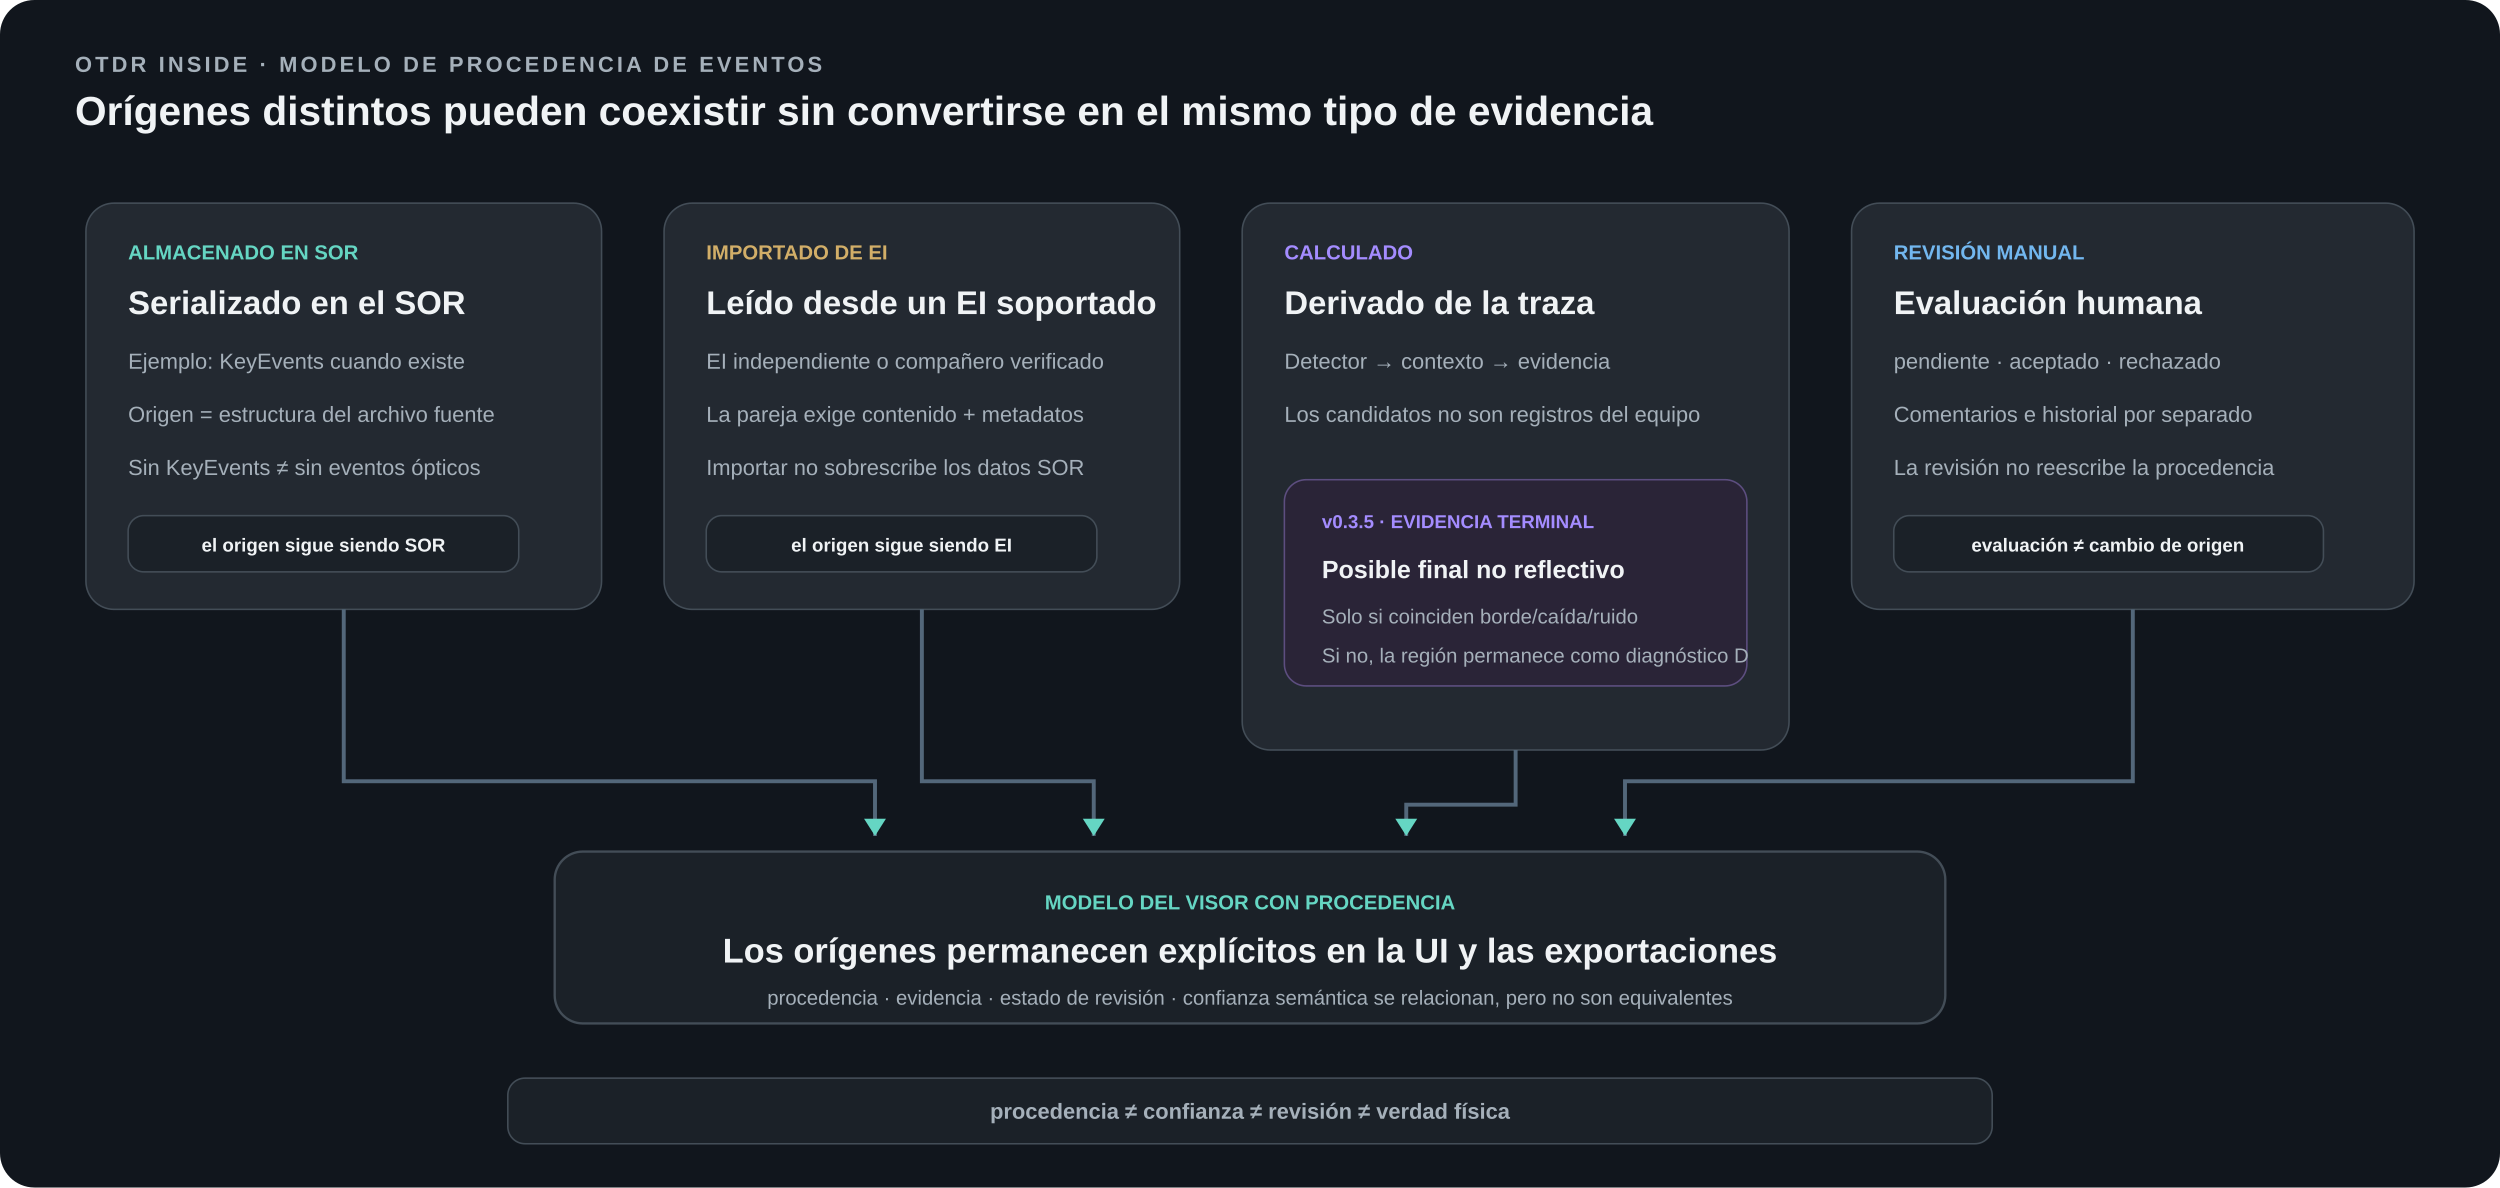
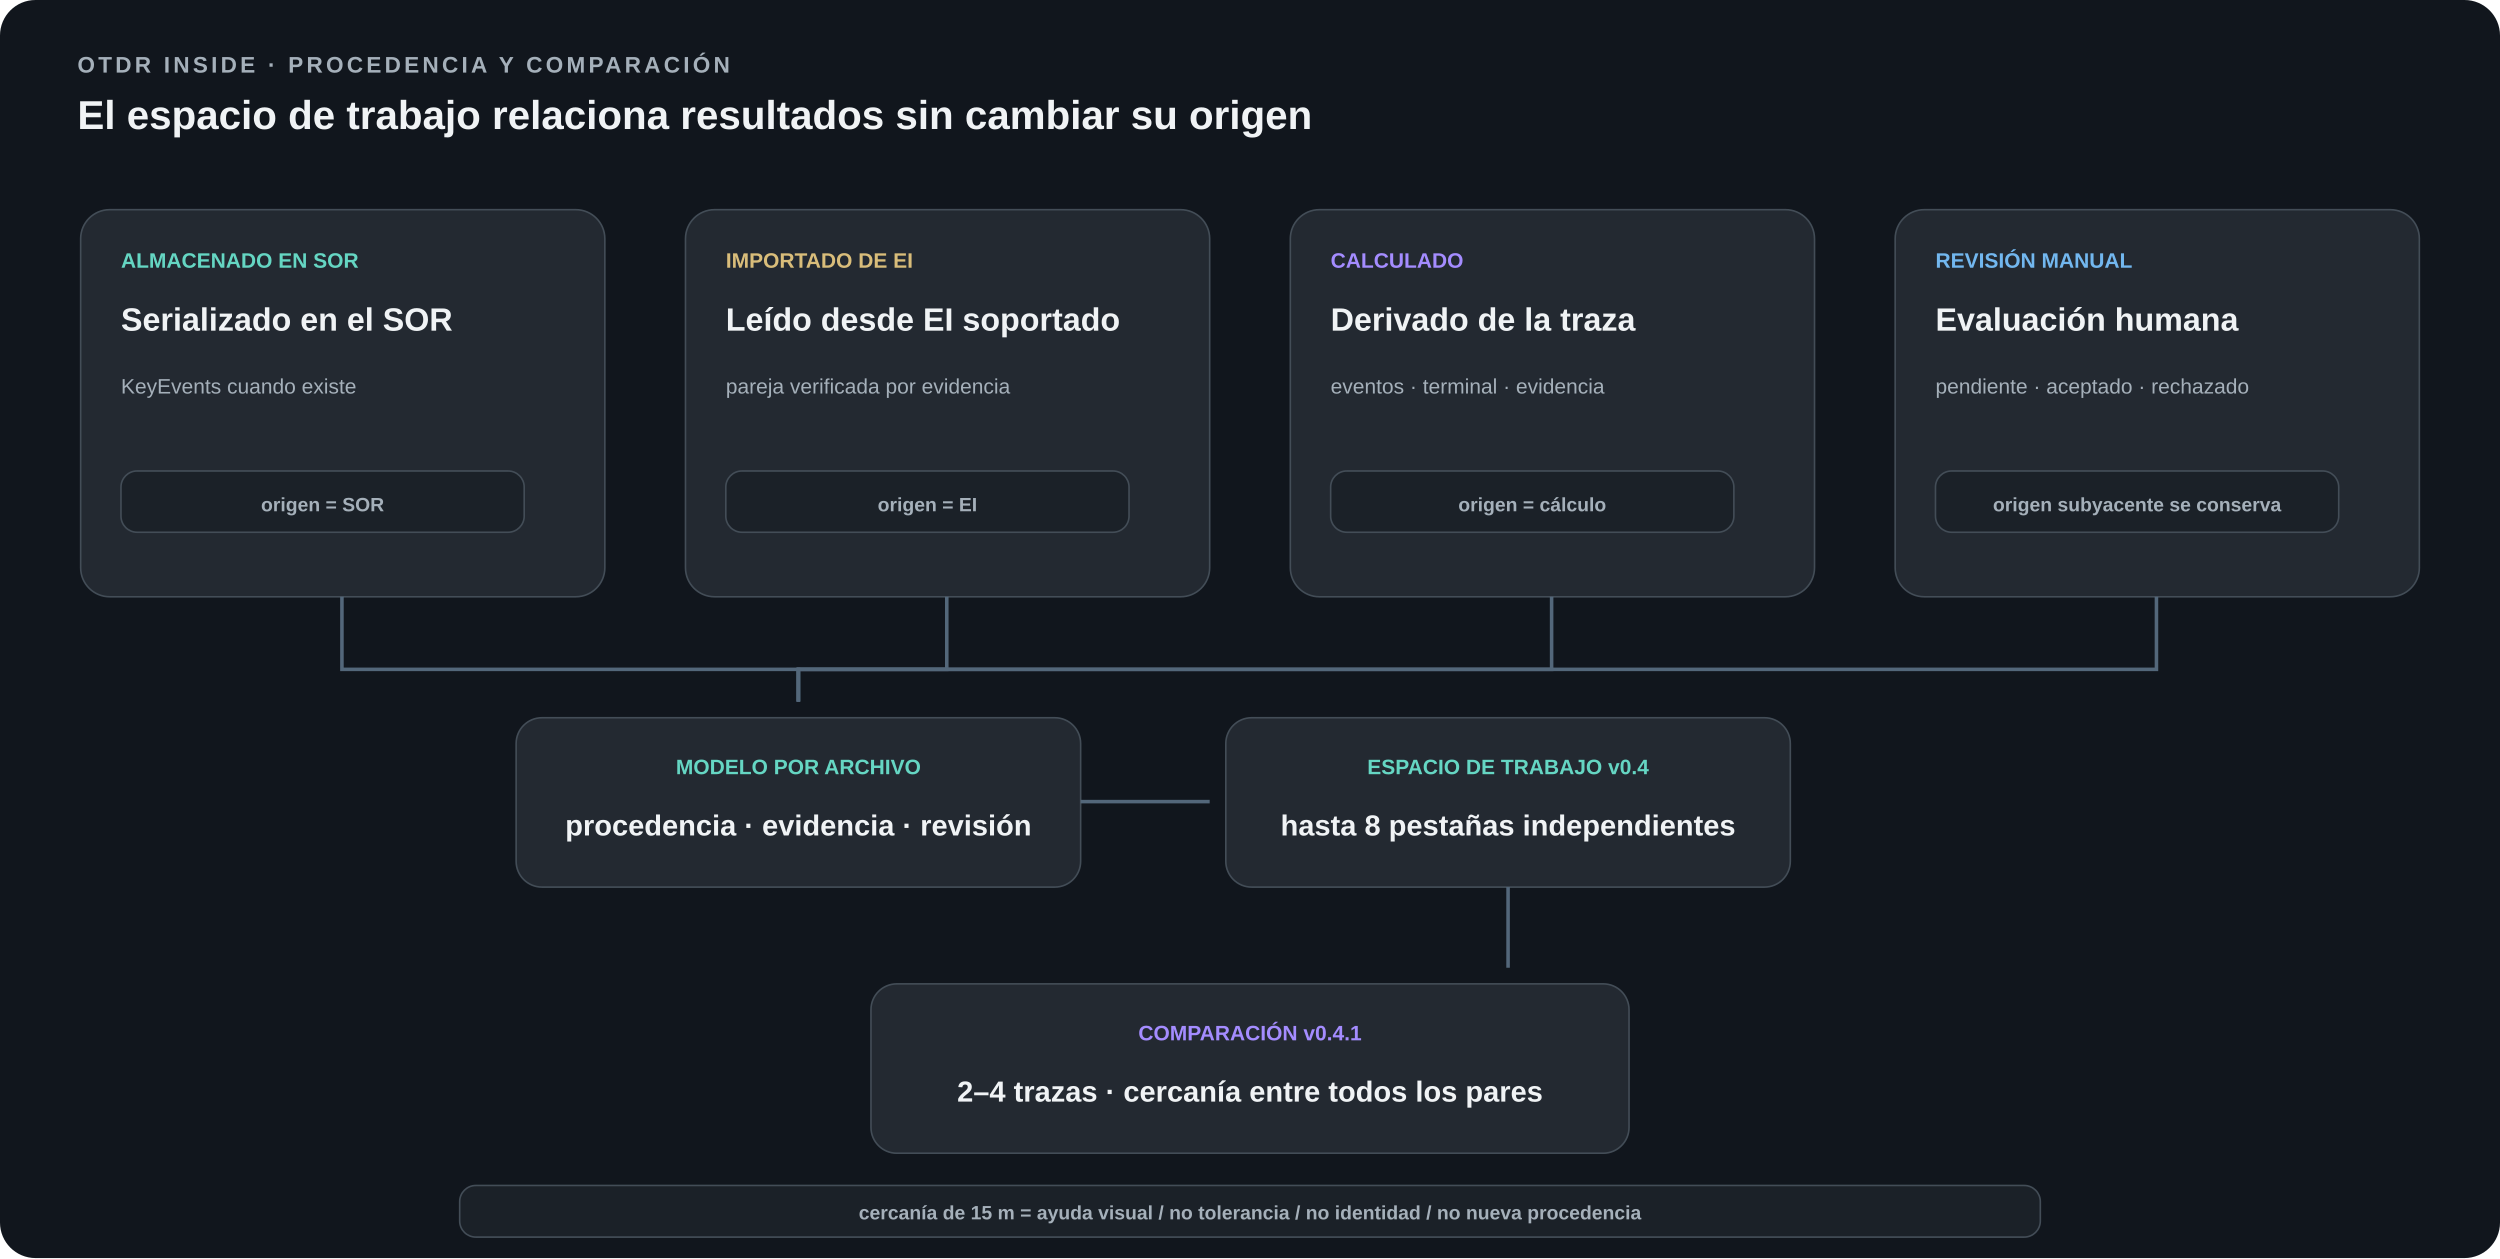
- <svg xmlns="http://www.w3.org/2000/svg" width="1600" height="760" viewBox="0 0 1600 760">
-   <rect width="1600" height="760" rx="22" fill="#11161d" />
+ <svg xmlns="http://www.w3.org/2000/svg" width="1550" height="780" viewBox="0 0 1550 780">
+   <rect width="1550" height="780" rx="22" fill="#11161d" />
  <g font-family="Segoe UI,Arial,sans-serif">
-     <text x="48" y="46" fill="#a5b0ba" font-size="14" font-weight="700" letter-spacing="2">OTDR INSIDE · MODELO DE PROCEDENCIA DE EVENTOS</text>
-     <text x="48" y="80" fill="#f0f3f5" font-size="26" font-weight="700">Orígenes distintos pueden coexistir sin convertirse en el mismo tipo de evidencia</text>
-     <g stroke="#434d57" fill="#232931">
-       <rect x="55" y="130" width="330" height="260" rx="18" />
-       <rect x="425" y="130" width="330" height="260" rx="18" />
-       <rect x="795" y="130" width="350" height="350" rx="18" />
-       <rect x="1185" y="130" width="360" height="260" rx="18" />
-     </g>
-     <text x="82" y="166" fill="#65d6c3" font-size="13" font-weight="700">ALMACENADO EN SOR</text>
-     <text x="82" y="201" fill="#f0f3f5" font-size="21" font-weight="700">Serializado en el SOR</text>
-     <text x="82" y="236" fill="#a5b0ba" font-size="14">Ejemplo: KeyEvents cuando existe</text>
-     <text x="82" y="270" fill="#a5b0ba" font-size="14">Origen = estructura del archivo fuente</text>
-     <text x="82" y="304" fill="#a5b0ba" font-size="14">Sin KeyEvents ≠ sin eventos ópticos</text>
-     <rect x="82" y="330" width="250" height="36" rx="10" fill="#1b2128" stroke="#434d57" />
-     <text x="207" y="353" text-anchor="middle" fill="#f0f3f5" font-size="12" font-weight="600">el origen sigue siendo SOR</text>
-     <text x="452" y="166" fill="#d2ae68" font-size="13" font-weight="700">IMPORTADO DE EI</text>
-     <text x="452" y="201" fill="#f0f3f5" font-size="21" font-weight="700">Leído desde un EI soportado</text>
-     <text x="452" y="236" fill="#a5b0ba" font-size="14">EI independiente o compañero verificado</text>
-     <text x="452" y="270" fill="#a5b0ba" font-size="14">La pareja exige contenido + metadatos</text>
-     <text x="452" y="304" fill="#a5b0ba" font-size="14">Importar no sobrescribe los datos SOR</text>
-     <rect x="452" y="330" width="250" height="36" rx="10" fill="#1b2128" stroke="#434d57" />
-     <text x="577" y="353" text-anchor="middle" fill="#f0f3f5" font-size="12" font-weight="600">el origen sigue siendo EI</text>
-     <text x="822" y="166" fill="#a48cff" font-size="13" font-weight="700">CALCULADO</text>
-     <text x="822" y="201" fill="#f0f3f5" font-size="21" font-weight="700">Derivado de la traza</text>
-     <text x="822" y="236" fill="#a5b0ba" font-size="14">Detector → contexto → evidencia</text>
-     <text x="822" y="270" fill="#a5b0ba" font-size="14">Los candidatos no son registros del equipo</text>
-     <rect x="822" y="307" width="296" height="132" rx="14" fill="#2a2437" stroke="#5d4e80" />
-     <text x="846" y="338" fill="#a48cff" font-size="12" font-weight="700">v0.3.5 · EVIDENCIA TERMINAL</text>
-     <text x="846" y="370" fill="#f0f3f5" font-size="16" font-weight="700">Posible final no reflectivo</text>
-     <text x="846" y="399" fill="#a5b0ba" font-size="13">Solo si coinciden borde/caída/ruido</text>
-     <text x="846" y="424" fill="#a5b0ba" font-size="13">Si no, la región permanece como diagnóstico D</text>
-     <text x="1212" y="166" fill="#72b7ef" font-size="13" font-weight="700">REVISIÓN MANUAL</text>
-     <text x="1212" y="201" fill="#f0f3f5" font-size="21" font-weight="700">Evaluación humana</text>
-     <text x="1212" y="236" fill="#a5b0ba" font-size="14">pendiente · aceptado · rechazado</text>
-     <text x="1212" y="270" fill="#a5b0ba" font-size="14">Comentarios e historial por separado</text>
-     <text x="1212" y="304" fill="#a5b0ba" font-size="14">La revisión no reescribe la procedencia</text>
-     <rect x="1212" y="330" width="275" height="36" rx="10" fill="#1b2128" stroke="#434d57" />
-     <text x="1349" y="353" text-anchor="middle" fill="#f0f3f5" font-size="12" font-weight="600">evaluación ≠ cambio de origen</text>
-     <rect x="355" y="545" width="890" height="110" rx="18" fill="#1b2128" stroke="#434d57" stroke-width="1.5" />
-     <text x="800" y="582" text-anchor="middle" fill="#65d6c3" font-size="13" font-weight="700">MODELO DEL VISOR CON PROCEDENCIA</text>
-     <text x="800" y="616" text-anchor="middle" fill="#f0f3f5" font-size="22" font-weight="700">Los orígenes permanecen explícitos en la UI y las exportaciones</text>
-     <text x="800" y="643" text-anchor="middle" fill="#a5b0ba" font-size="13">procedencia · evidencia · estado de revisión · confianza semántica se relacionan, pero no son equivalentes</text>
-     <g stroke="#53677a" stroke-width="2.5" fill="none">
-       <path d="M220 390V500H560V535" />
-       <path d="M590 390V500H700V535" />
-       <path d="M970 480V515H900V535" />
-       <path d="M1365 390V500H1040V535" />
-     </g>
-     <g fill="#65d6c3">
-       <path d="M560 535l-7-11h14z" />
-       <path d="M700 535l-7-11h14z" />
-       <path d="M900 535l-7-11h14z" />
-       <path d="M1040 535l-7-11h14z" />
-     </g>
-     <rect x="325" y="690" width="950" height="42" rx="11" fill="#1b2128" stroke="#434d57" />
-     <text x="800" y="716" text-anchor="middle" fill="#a5b0ba" font-size="14" font-weight="600">procedencia ≠ confianza ≠ revisión ≠ verdad física</text>
+     <text x="48" y="45" fill="#a5b0ba" font-size="14" font-weight="700" letter-spacing="2">OTDR INSIDE · PROCEDENCIA Y COMPARACIÓN</text>
+     <text x="48" y="80" fill="#f0f3f5" font-size="25" font-weight="700">El espacio de trabajo relaciona resultados sin cambiar su origen</text>
+     <rect x="50" y="130" width="325" height="240" rx="18" fill="#232931" stroke="#434d57" />
+     <text x="75" y="166" fill="#65d6c3" font-size="13" font-weight="700">ALMACENADO EN SOR</text>
+     <text x="75" y="205" fill="#f0f3f5" font-size="20" font-weight="700">Serializado en el SOR</text>
+     <text x="75" y="244" fill="#a5b0ba" font-size="13">KeyEvents cuando existe</text>
+     <rect x="75" y="292" width="250" height="38" rx="10" fill="#1b2128" stroke="#434d57" />
+     <text x="200" y="317" text-anchor="middle" fill="#a5b0ba" font-size="12" font-weight="600">origen = SOR</text>
+     <rect x="425" y="130" width="325" height="240" rx="18" fill="#232931" stroke="#434d57" />
+     <text x="450" y="166" fill="#d9bd7a" font-size="13" font-weight="700">IMPORTADO DE EI</text>
+     <text x="450" y="205" fill="#f0f3f5" font-size="20" font-weight="700">Leído desde EI soportado</text>
+     <text x="450" y="244" fill="#a5b0ba" font-size="13">pareja verificada por evidencia</text>
+     <rect x="450" y="292" width="250" height="38" rx="10" fill="#1b2128" stroke="#434d57" />
+     <text x="575" y="317" text-anchor="middle" fill="#a5b0ba" font-size="12" font-weight="600">origen = EI</text>
+     <rect x="800" y="130" width="325" height="240" rx="18" fill="#232931" stroke="#434d57" />
+     <text x="825" y="166" fill="#a48cff" font-size="13" font-weight="700">CALCULADO</text>
+     <text x="825" y="205" fill="#f0f3f5" font-size="20" font-weight="700">Derivado de la traza</text>
+     <text x="825" y="244" fill="#a5b0ba" font-size="13">eventos · terminal · evidencia</text>
+     <rect x="825" y="292" width="250" height="38" rx="10" fill="#1b2128" stroke="#434d57" />
+     <text x="950" y="317" text-anchor="middle" fill="#a5b0ba" font-size="12" font-weight="600">origen = cálculo</text>
+     <rect x="1175" y="130" width="325" height="240" rx="18" fill="#232931" stroke="#434d57" />
+     <text x="1200" y="166" fill="#72b7ef" font-size="13" font-weight="700">REVISIÓN MANUAL</text>
+     <text x="1200" y="205" fill="#f0f3f5" font-size="20" font-weight="700">Evaluación humana</text>
+     <text x="1200" y="244" fill="#a5b0ba" font-size="13">pendiente · aceptado · rechazado</text>
+     <rect x="1200" y="292" width="250" height="38" rx="10" fill="#1b2128" stroke="#434d57" />
+     <text x="1325" y="317" text-anchor="middle" fill="#a5b0ba" font-size="12" font-weight="600">origen subyacente se conserva</text>
+     <rect x="320" y="445" width="350" height="105" rx="16" fill="#232931" stroke="#434d57" />
+     <text x="495" y="480" text-anchor="middle" fill="#65d6c3" font-size="13" font-weight="700">MODELO POR ARCHIVO</text>
+     <text x="495" y="518" text-anchor="middle" fill="#f0f3f5" font-size="18" font-weight="700">procedencia · evidencia · revisión</text>
+     <rect x="760" y="445" width="350" height="105" rx="16" fill="#232931" stroke="#434d57" />
+     <text x="935" y="480" text-anchor="middle" fill="#65d6c3" font-size="13" font-weight="700">ESPACIO DE TRABAJO v0.4</text>
+     <text x="935" y="518" text-anchor="middle" fill="#f0f3f5" font-size="18" font-weight="700">hasta 8 pestañas independientes</text>
+     <rect x="540" y="610" width="470" height="105" rx="16" fill="#232931" stroke="#434d57" />
+     <text x="775" y="645" text-anchor="middle" fill="#a48cff" font-size="13" font-weight="700">COMPARACIÓN v0.4.1</text>
+     <text x="775" y="683" text-anchor="middle" fill="#f0f3f5" font-size="18" font-weight="700">2–4 trazas · cercanía entre todos los pares</text>
+     <path d="M212 370V415H495V435" stroke="#53677a" stroke-width="2.2" fill="none" />
+     <path d="M587 370V415H495V435" stroke="#53677a" stroke-width="2.2" fill="none" />
+     <path d="M962 370V415H495V435" stroke="#53677a" stroke-width="2.2" fill="none" />
+     <path d="M1337 370V415H495V435" stroke="#53677a" stroke-width="2.2" fill="none" />
+     <path d="M670 497H750" stroke="#53677a" stroke-width="2.2" />
+     <path d="M935 550V600" stroke="#53677a" stroke-width="2.2" />
+     <rect x="285" y="735" width="980" height="32" rx="10" fill="#1b2128" stroke="#434d57" />
+     <text x="775" y="756" text-anchor="middle" fill="#a5b0ba" font-size="12" font-weight="600">cercanía de 15 m = ayuda visual / no tolerancia / no identidad / no nueva procedencia</text>
  </g>
</svg>
